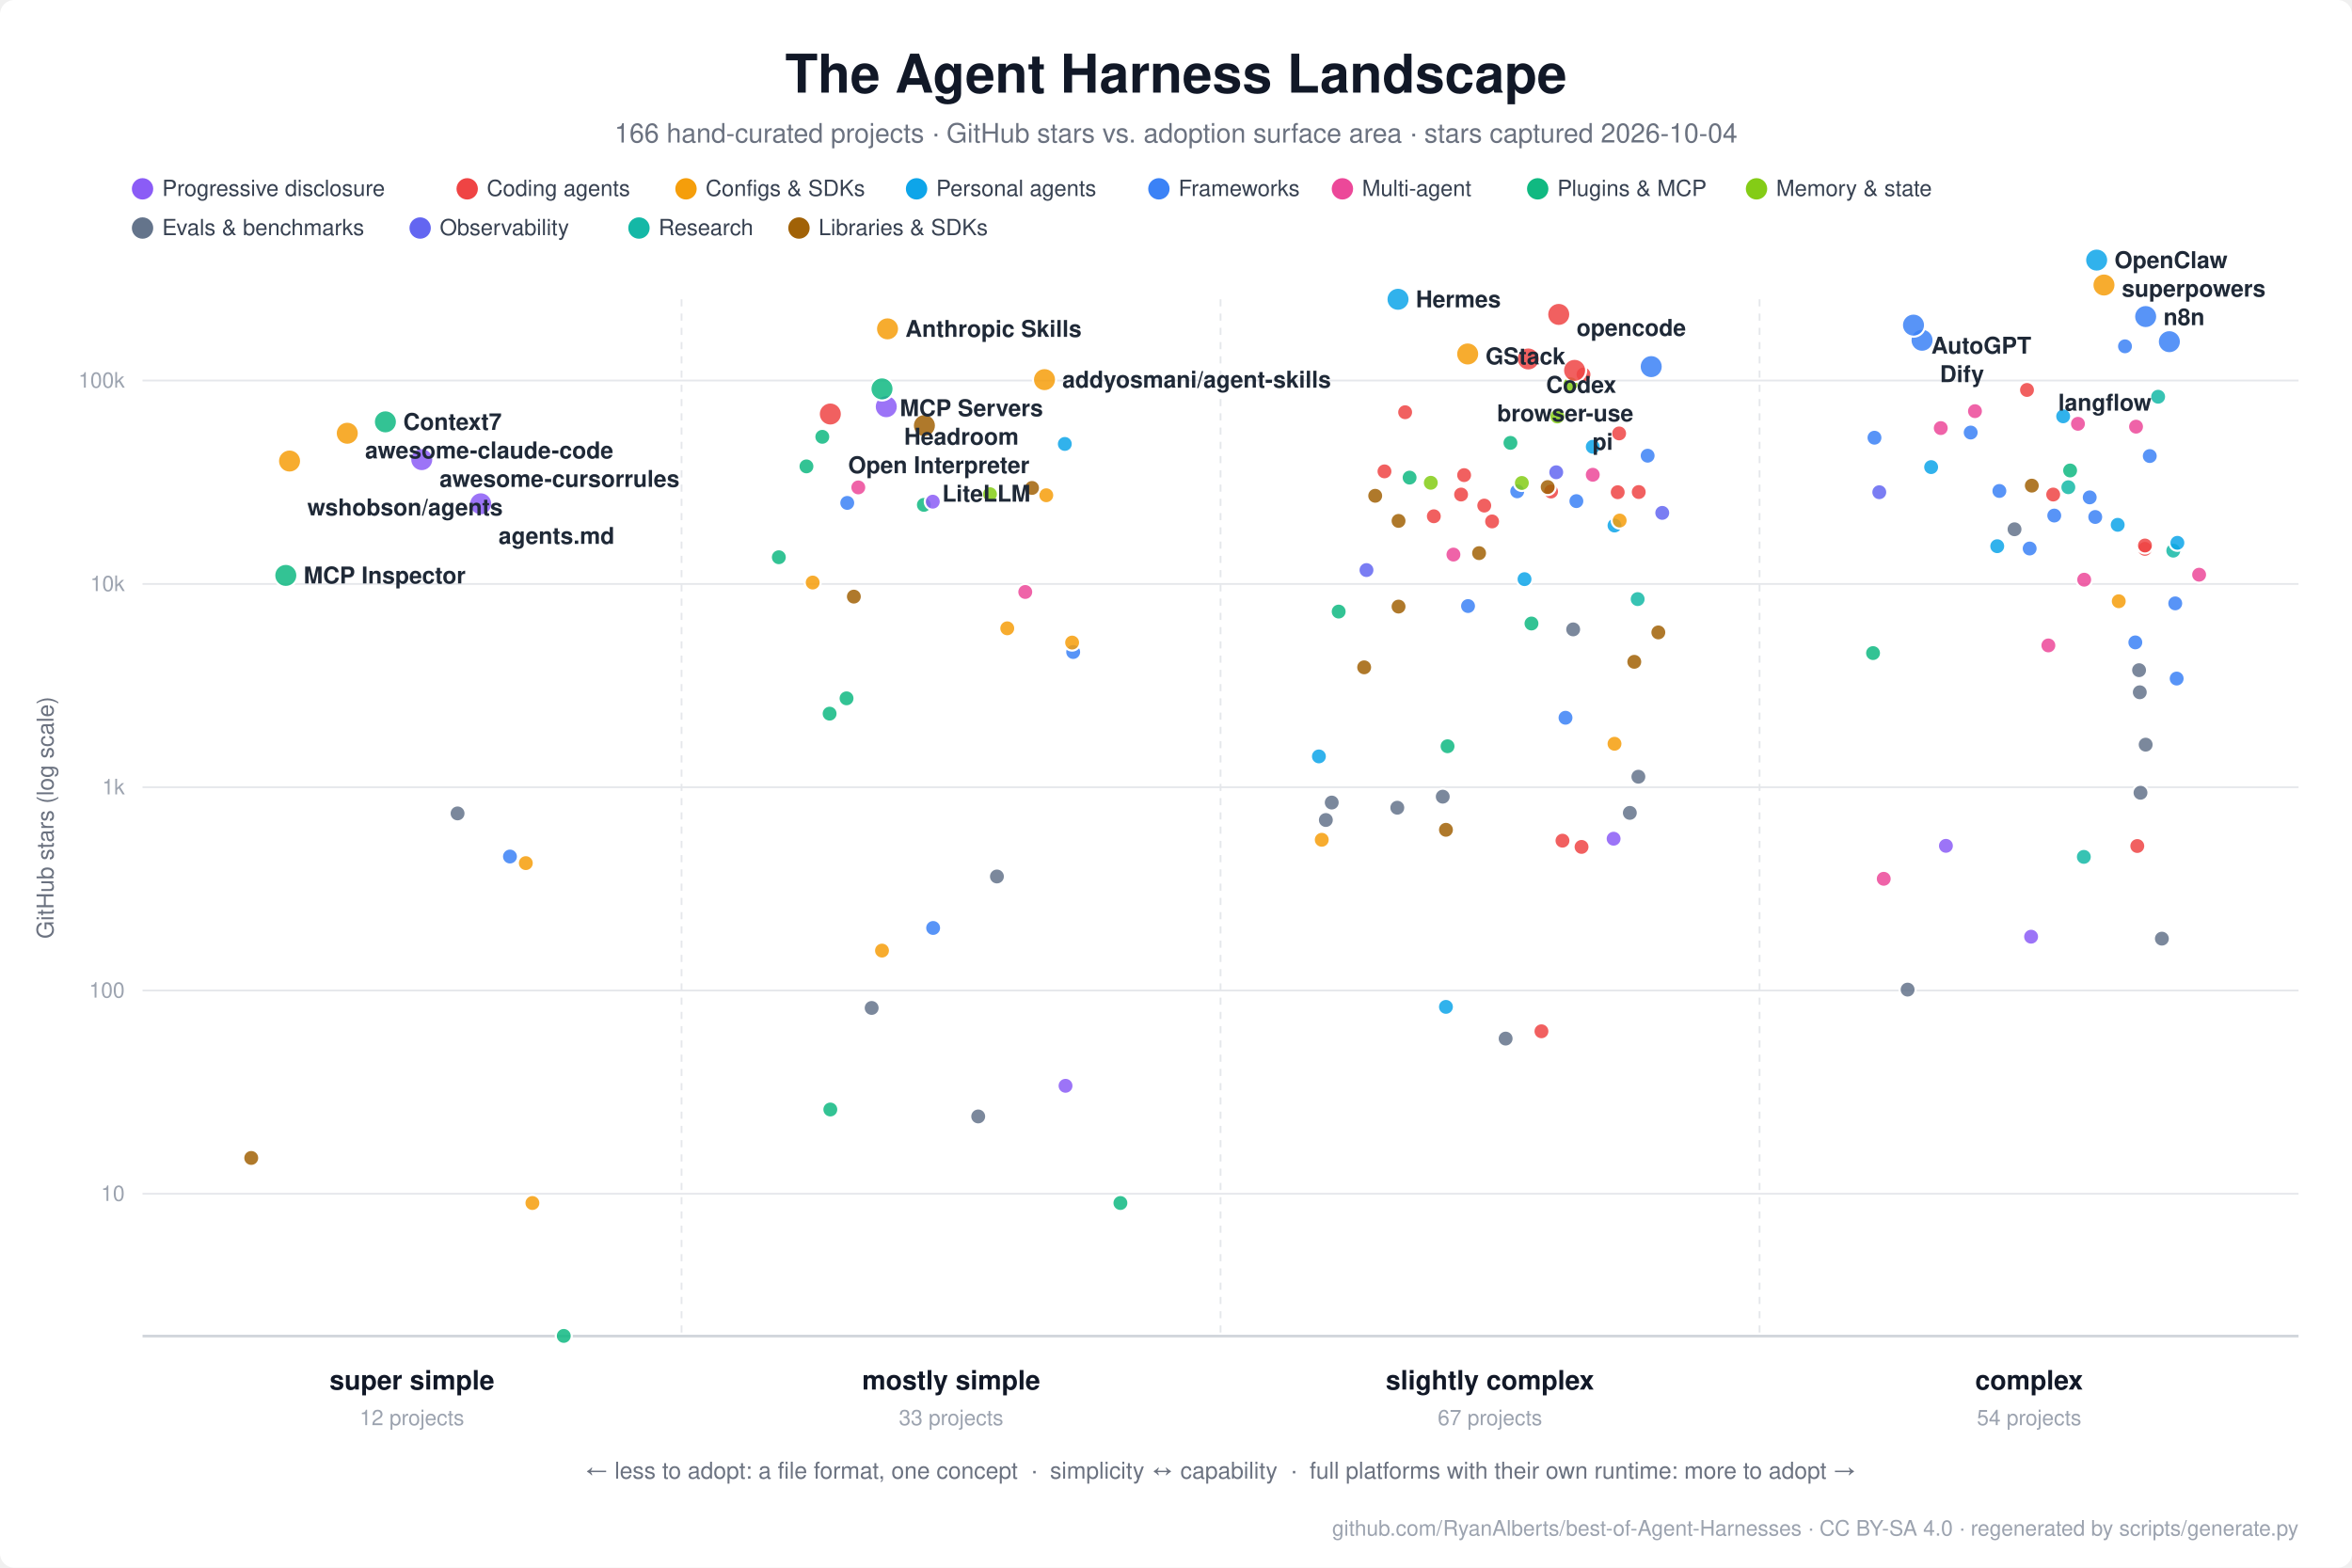
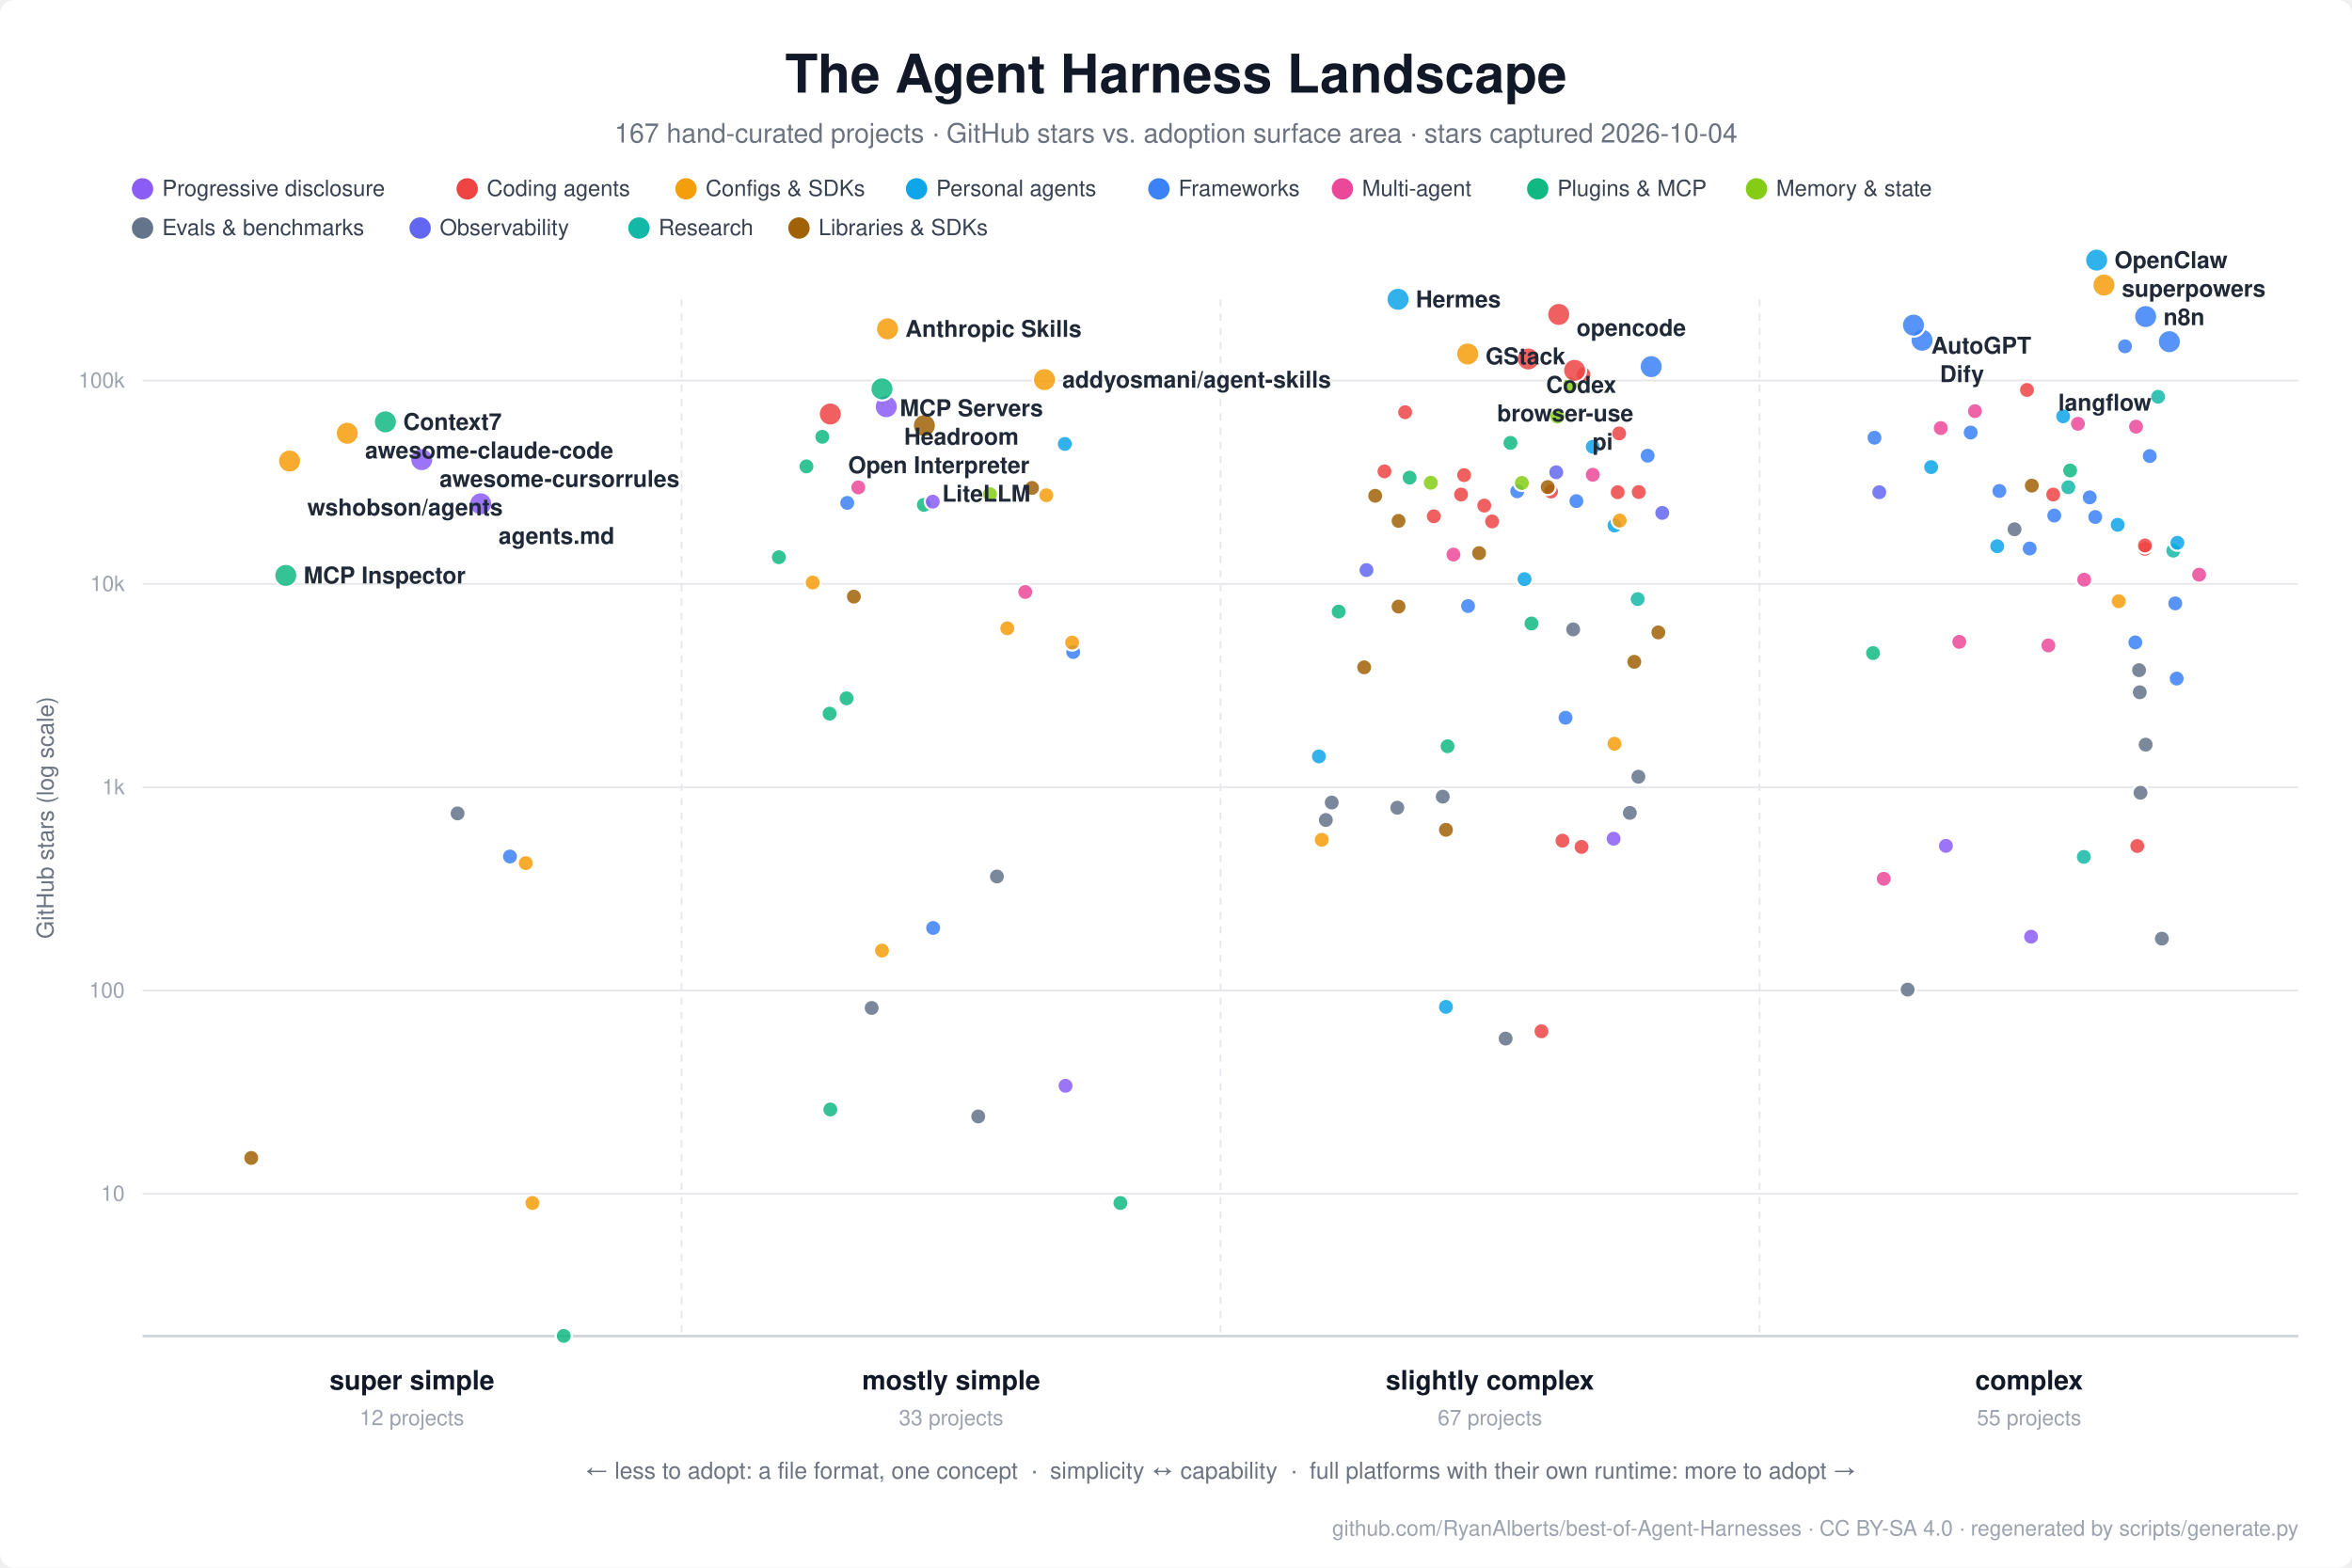
<svg xmlns="http://www.w3.org/2000/svg" viewBox="0 0 1320 880" font-family="-apple-system, 'Segoe UI', Helvetica, Arial, sans-serif">
  <rect width="1320" height="880" fill="#ffffff" rx="8" />
  <text x="660.0" y="52" text-anchor="middle" font-size="30" font-weight="700" fill="#111827">The Agent Harness Landscape</text>
-   <text x="660.0" y="80" text-anchor="middle" font-size="15" fill="#6b7280">166 hand-curated projects · GitHub stars vs. adoption surface area · stars captured 2026-10-04</text>
+   <text x="660.0" y="80" text-anchor="middle" font-size="15" fill="#6b7280">167 hand-curated projects · GitHub stars vs. adoption surface area · stars captured 2026-10-04</text>
  <circle cx="80" cy="106" r="6" fill="#8b5cf6" />
  <text x="91" y="110" font-size="12.5" fill="#374151">Progressive disclosure</text>
  <circle cx="262.2" cy="106" r="6" fill="#ef4444" />
  <text x="273.2" y="110" font-size="12.5" fill="#374151">Coding agents</text>
  <circle cx="385.0" cy="106" r="6" fill="#f59e0b" />
  <text x="396.0" y="110" font-size="12.5" fill="#374151">Configs &amp; SDKs</text>
  <circle cx="514.4" cy="106" r="6" fill="#0ea5e9" />
  <text x="525.4" y="110" font-size="12.5" fill="#374151">Personal agents</text>
  <circle cx="650.4" cy="106" r="6" fill="#3b82f6" />
  <text x="661.4" y="110" font-size="12.5" fill="#374151">Frameworks</text>
  <circle cx="753.4" cy="106" r="6" fill="#ec4899" />
  <text x="764.4" y="110" font-size="12.5" fill="#374151">Multi-agent</text>
  <circle cx="863.0" cy="106" r="6" fill="#10b981" />
  <text x="874.0" y="110" font-size="12.5" fill="#374151">Plugins &amp; MCP</text>
  <circle cx="985.8" cy="106" r="6" fill="#84cc16" />
  <text x="996.8" y="110" font-size="12.5" fill="#374151">Memory &amp; state</text>
  <circle cx="80" cy="128" r="6" fill="#64748b" />
  <text x="91" y="132" font-size="12.5" fill="#374151">Evals &amp; benchmarks</text>
  <circle cx="235.8" cy="128" r="6" fill="#6366f1" />
  <text x="246.8" y="132" font-size="12.5" fill="#374151">Observability</text>
  <circle cx="358.6" cy="128" r="6" fill="#14b8a6" />
  <text x="369.6" y="132" font-size="12.5" fill="#374151">Research</text>
  <circle cx="448.4" cy="128" r="6" fill="#a16207" />
  <text x="459.4" y="132" font-size="12.5" fill="#374151">Libraries &amp; SDKs</text>
  <line x1="80" y1="670.1" x2="1290" y2="670.1" stroke="#e5e7eb" stroke-width="1" />
  <text x="70" y="674.1" text-anchor="end" font-size="12" fill="#9ca3af">10</text>
  <line x1="80" y1="556.0" x2="1290" y2="556.0" stroke="#e5e7eb" stroke-width="1" />
  <text x="70" y="560.0" text-anchor="end" font-size="12" fill="#9ca3af">100</text>
  <line x1="80" y1="441.9" x2="1290" y2="441.9" stroke="#e5e7eb" stroke-width="1" />
  <text x="70" y="445.9" text-anchor="end" font-size="12" fill="#9ca3af">1k</text>
  <line x1="80" y1="327.8" x2="1290" y2="327.8" stroke="#e5e7eb" stroke-width="1" />
  <text x="70" y="331.8" text-anchor="end" font-size="12" fill="#9ca3af">10k</text>
  <line x1="80" y1="213.6" x2="1290" y2="213.6" stroke="#e5e7eb" stroke-width="1" />
  <text x="70" y="217.6" text-anchor="end" font-size="12" fill="#9ca3af">100k</text>
  <text x="30" y="459" font-size="13" fill="#6b7280" transform="rotate(-90 30 459)" text-anchor="middle">GitHub stars (log scale)</text>
  <text x="231.2" y="780" text-anchor="middle" font-size="15" font-weight="600" fill="#111827">super simple</text>
  <text x="231.2" y="800" text-anchor="middle" font-size="12" fill="#9ca3af">12 projects</text>
  <line x1="382.5" y1="168" x2="382.5" y2="750" stroke="#e5e7eb" stroke-width="1" stroke-dasharray="4 4" />
  <text x="533.8" y="780" text-anchor="middle" font-size="15" font-weight="600" fill="#111827">mostly simple</text>
  <text x="533.8" y="800" text-anchor="middle" font-size="12" fill="#9ca3af">33 projects</text>
  <line x1="685.0" y1="168" x2="685.0" y2="750" stroke="#e5e7eb" stroke-width="1" stroke-dasharray="4 4" />
  <text x="836.2" y="780" text-anchor="middle" font-size="15" font-weight="600" fill="#111827">slightly complex</text>
  <text x="836.2" y="800" text-anchor="middle" font-size="12" fill="#9ca3af">67 projects</text>
  <line x1="987.5" y1="168" x2="987.5" y2="750" stroke="#e5e7eb" stroke-width="1" stroke-dasharray="4 4" />
  <text x="1138.8" y="780" text-anchor="middle" font-size="15" font-weight="600" fill="#111827">complex</text>
-   <text x="1138.8" y="800" text-anchor="middle" font-size="12" fill="#9ca3af">54 projects</text>
+   <text x="1138.8" y="800" text-anchor="middle" font-size="12" fill="#9ca3af">55 projects</text>
  <line x1="80" y1="750" x2="1290" y2="750" stroke="#d1d5db" stroke-width="1.5" />
  <text x="685.0" y="830" text-anchor="middle" font-size="13" fill="#6b7280">←  less to adopt: a file format, one concept  ·  simplicity ↔ capability  ·  full platforms with their own runtime: more to adopt  →</text>
  <circle cx="316.4" cy="749.9" r="4.5" fill="#10b981" fill-opacity="0.85" stroke="#ffffff" stroke-width="1.2" />
  <circle cx="298.8" cy="675.3" r="4.5" fill="#f59e0b" fill-opacity="0.85" stroke="#ffffff" stroke-width="1.2" />
  <circle cx="628.8" cy="675.3" r="4.5" fill="#10b981" fill-opacity="0.85" stroke="#ffffff" stroke-width="1.2" />
  <circle cx="141.0" cy="650.0" r="4.5" fill="#a16207" fill-opacity="0.85" stroke="#ffffff" stroke-width="1.2" />
  <circle cx="549.0" cy="626.7" r="4.5" fill="#64748b" fill-opacity="0.85" stroke="#ffffff" stroke-width="1.2" />
  <circle cx="466.0" cy="622.8" r="4.5" fill="#10b981" fill-opacity="0.85" stroke="#ffffff" stroke-width="1.2" />
  <circle cx="598.0" cy="609.5" r="4.5" fill="#8b5cf6" fill-opacity="0.85" stroke="#ffffff" stroke-width="1.2" />
  <circle cx="845.0" cy="583.0" r="4.5" fill="#64748b" fill-opacity="0.85" stroke="#ffffff" stroke-width="1.2" />
  <circle cx="865.1" cy="578.9" r="4.5" fill="#ef4444" fill-opacity="0.85" stroke="#ffffff" stroke-width="1.2" />
  <circle cx="489.2" cy="565.8" r="4.5" fill="#64748b" fill-opacity="0.85" stroke="#ffffff" stroke-width="1.2" />
  <circle cx="811.5" cy="565.2" r="4.5" fill="#0ea5e9" fill-opacity="0.85" stroke="#ffffff" stroke-width="1.2" />
  <circle cx="1070.6" cy="555.5" r="4.5" fill="#64748b" fill-opacity="0.85" stroke="#ffffff" stroke-width="1.2" />
  <circle cx="495.0" cy="533.6" r="4.5" fill="#f59e0b" fill-opacity="0.85" stroke="#ffffff" stroke-width="1.2" />
  <circle cx="1213.3" cy="526.9" r="4.5" fill="#64748b" fill-opacity="0.85" stroke="#ffffff" stroke-width="1.2" />
  <circle cx="1139.9" cy="525.8" r="4.5" fill="#8b5cf6" fill-opacity="0.85" stroke="#ffffff" stroke-width="1.2" />
  <circle cx="523.7" cy="520.9" r="4.5" fill="#3b82f6" fill-opacity="0.85" stroke="#ffffff" stroke-width="1.2" />
  <circle cx="1057.2" cy="493.3" r="4.5" fill="#ec4899" fill-opacity="0.85" stroke="#ffffff" stroke-width="1.2" />
  <circle cx="559.5" cy="492.0" r="4.5" fill="#64748b" fill-opacity="0.85" stroke="#ffffff" stroke-width="1.2" />
  <circle cx="295.1" cy="484.5" r="4.5" fill="#f59e0b" fill-opacity="0.85" stroke="#ffffff" stroke-width="1.2" />
  <circle cx="1169.5" cy="481.0" r="4.5" fill="#14b8a6" fill-opacity="0.85" stroke="#ffffff" stroke-width="1.2" />
  <circle cx="286.2" cy="480.8" r="4.5" fill="#3b82f6" fill-opacity="0.85" stroke="#ffffff" stroke-width="1.2" />
  <circle cx="887.6" cy="475.4" r="4.5" fill="#ef4444" fill-opacity="0.85" stroke="#ffffff" stroke-width="1.2" />
  <circle cx="1199.5" cy="474.9" r="4.5" fill="#ef4444" fill-opacity="0.85" stroke="#ffffff" stroke-width="1.2" />
  <circle cx="1092.1" cy="474.8" r="4.5" fill="#8b5cf6" fill-opacity="0.85" stroke="#ffffff" stroke-width="1.2" />
  <circle cx="876.9" cy="471.9" r="4.5" fill="#ef4444" fill-opacity="0.85" stroke="#ffffff" stroke-width="1.2" />
  <circle cx="741.8" cy="471.4" r="4.5" fill="#f59e0b" fill-opacity="0.85" stroke="#ffffff" stroke-width="1.2" />
  <circle cx="905.6" cy="470.8" r="4.5" fill="#8b5cf6" fill-opacity="0.85" stroke="#ffffff" stroke-width="1.2" />
  <circle cx="811.5" cy="465.8" r="4.5" fill="#a16207" fill-opacity="0.85" stroke="#ffffff" stroke-width="1.2" />
  <circle cx="744.1" cy="460.3" r="4.5" fill="#64748b" fill-opacity="0.85" stroke="#ffffff" stroke-width="1.2" />
  <circle cx="256.8" cy="456.6" r="4.5" fill="#64748b" fill-opacity="0.85" stroke="#ffffff" stroke-width="1.2" />
  <circle cx="914.7" cy="456.3" r="4.5" fill="#64748b" fill-opacity="0.85" stroke="#ffffff" stroke-width="1.2" />
  <circle cx="784.2" cy="453.4" r="4.5" fill="#64748b" fill-opacity="0.85" stroke="#ffffff" stroke-width="1.2" />
  <circle cx="747.4" cy="450.5" r="4.5" fill="#64748b" fill-opacity="0.85" stroke="#ffffff" stroke-width="1.2" />
  <circle cx="809.7" cy="447.2" r="4.5" fill="#64748b" fill-opacity="0.85" stroke="#ffffff" stroke-width="1.2" />
  <circle cx="1201.3" cy="445.0" r="4.5" fill="#64748b" fill-opacity="0.85" stroke="#ffffff" stroke-width="1.2" />
  <circle cx="919.5" cy="436.0" r="4.5" fill="#64748b" fill-opacity="0.85" stroke="#ffffff" stroke-width="1.2" />
  <circle cx="740.2" cy="424.6" r="4.5" fill="#0ea5e9" fill-opacity="0.85" stroke="#ffffff" stroke-width="1.2" />
  <circle cx="812.4" cy="418.9" r="4.5" fill="#10b981" fill-opacity="0.85" stroke="#ffffff" stroke-width="1.2" />
  <circle cx="1204.2" cy="418.0" r="4.5" fill="#64748b" fill-opacity="0.85" stroke="#ffffff" stroke-width="1.2" />
  <circle cx="906.1" cy="417.5" r="4.5" fill="#f59e0b" fill-opacity="0.85" stroke="#ffffff" stroke-width="1.2" />
  <circle cx="878.6" cy="402.9" r="4.5" fill="#3b82f6" fill-opacity="0.85" stroke="#ffffff" stroke-width="1.2" />
  <circle cx="465.6" cy="400.6" r="4.5" fill="#10b981" fill-opacity="0.85" stroke="#ffffff" stroke-width="1.2" />
  <circle cx="475.1" cy="392.0" r="4.5" fill="#10b981" fill-opacity="0.85" stroke="#ffffff" stroke-width="1.2" />
  <circle cx="1200.9" cy="388.6" r="4.5" fill="#64748b" fill-opacity="0.85" stroke="#ffffff" stroke-width="1.2" />
  <circle cx="1221.6" cy="380.9" r="4.5" fill="#3b82f6" fill-opacity="0.85" stroke="#ffffff" stroke-width="1.2" />
  <circle cx="1200.5" cy="376.2" r="4.5" fill="#64748b" fill-opacity="0.85" stroke="#ffffff" stroke-width="1.2" />
  <circle cx="765.6" cy="374.6" r="4.5" fill="#a16207" fill-opacity="0.85" stroke="#ffffff" stroke-width="1.2" />
  <circle cx="917.2" cy="371.5" r="4.5" fill="#a16207" fill-opacity="0.85" stroke="#ffffff" stroke-width="1.2" />
  <circle cx="1051.2" cy="366.6" r="4.5" fill="#10b981" fill-opacity="0.85" stroke="#ffffff" stroke-width="1.2" />
  <circle cx="602.3" cy="366.0" r="4.5" fill="#3b82f6" fill-opacity="0.85" stroke="#ffffff" stroke-width="1.2" />
  <circle cx="1149.6" cy="362.3" r="4.5" fill="#ec4899" fill-opacity="0.85" stroke="#ffffff" stroke-width="1.2" />
  <circle cx="601.7" cy="360.7" r="4.5" fill="#f59e0b" fill-opacity="0.85" stroke="#ffffff" stroke-width="1.2" />
  <circle cx="1198.4" cy="360.6" r="4.5" fill="#3b82f6" fill-opacity="0.85" stroke="#ffffff" stroke-width="1.2" />
+   <circle cx="1099.6" cy="360.3" r="4.5" fill="#ec4899" fill-opacity="0.85" stroke="#ffffff" stroke-width="1.2" />
  <circle cx="930.7" cy="355.0" r="4.5" fill="#a16207" fill-opacity="0.85" stroke="#ffffff" stroke-width="1.2" />
  <circle cx="882.9" cy="353.3" r="4.5" fill="#64748b" fill-opacity="0.85" stroke="#ffffff" stroke-width="1.2" />
  <circle cx="565.3" cy="352.7" r="4.5" fill="#f59e0b" fill-opacity="0.85" stroke="#ffffff" stroke-width="1.2" />
  <circle cx="859.5" cy="350.0" r="4.5" fill="#10b981" fill-opacity="0.85" stroke="#ffffff" stroke-width="1.2" />
  <circle cx="751.3" cy="343.3" r="4.5" fill="#10b981" fill-opacity="0.85" stroke="#ffffff" stroke-width="1.2" />
  <circle cx="784.9" cy="340.5" r="4.5" fill="#a16207" fill-opacity="0.85" stroke="#ffffff" stroke-width="1.2" />
  <circle cx="823.9" cy="340.2" r="4.5" fill="#3b82f6" fill-opacity="0.85" stroke="#ffffff" stroke-width="1.2" />
  <circle cx="1220.8" cy="338.7" r="4.5" fill="#3b82f6" fill-opacity="0.85" stroke="#ffffff" stroke-width="1.2" />
  <circle cx="1189.1" cy="337.5" r="4.5" fill="#f59e0b" fill-opacity="0.85" stroke="#ffffff" stroke-width="1.2" />
  <circle cx="919.1" cy="336.3" r="4.5" fill="#14b8a6" fill-opacity="0.85" stroke="#ffffff" stroke-width="1.2" />
  <circle cx="479.2" cy="334.9" r="4.5" fill="#a16207" fill-opacity="0.85" stroke="#ffffff" stroke-width="1.2" />
  <circle cx="575.4" cy="332.3" r="4.5" fill="#ec4899" fill-opacity="0.85" stroke="#ffffff" stroke-width="1.2" />
  <circle cx="456.1" cy="327.0" r="4.5" fill="#f59e0b" fill-opacity="0.85" stroke="#ffffff" stroke-width="1.2" />
  <circle cx="1169.7" cy="325.4" r="4.5" fill="#ec4899" fill-opacity="0.85" stroke="#ffffff" stroke-width="1.2" />
  <circle cx="855.6" cy="325.1" r="4.5" fill="#0ea5e9" fill-opacity="0.85" stroke="#ffffff" stroke-width="1.2" />
  <circle cx="160.4" cy="323.0" r="6.5" fill="#10b981" fill-opacity="0.85" stroke="#ffffff" stroke-width="1.2" />
  <circle cx="1234.2" cy="322.6" r="4.5" fill="#ec4899" fill-opacity="0.85" stroke="#ffffff" stroke-width="1.2" />
  <circle cx="766.9" cy="320.0" r="4.5" fill="#6366f1" fill-opacity="0.85" stroke="#ffffff" stroke-width="1.2" />
  <circle cx="437.1" cy="312.8" r="4.5" fill="#10b981" fill-opacity="0.85" stroke="#ffffff" stroke-width="1.2" />
  <circle cx="815.7" cy="311.3" r="4.5" fill="#ec4899" fill-opacity="0.85" stroke="#ffffff" stroke-width="1.2" />
  <circle cx="830.1" cy="310.5" r="4.5" fill="#a16207" fill-opacity="0.85" stroke="#ffffff" stroke-width="1.2" />
  <circle cx="1219.7" cy="309.1" r="4.5" fill="#14b8a6" fill-opacity="0.85" stroke="#ffffff" stroke-width="1.2" />
  <circle cx="1203.8" cy="308.1" r="4.5" fill="#ef4444" fill-opacity="0.85" stroke="#ffffff" stroke-width="1.2" />
  <circle cx="1139.1" cy="307.9" r="4.5" fill="#3b82f6" fill-opacity="0.85" stroke="#ffffff" stroke-width="1.2" />
  <circle cx="1120.9" cy="306.6" r="4.5" fill="#0ea5e9" fill-opacity="0.85" stroke="#ffffff" stroke-width="1.2" />
  <circle cx="1203.8" cy="306.2" r="4.5" fill="#ef4444" fill-opacity="0.85" stroke="#ffffff" stroke-width="1.2" />
  <circle cx="1222.0" cy="304.7" r="4.5" fill="#0ea5e9" fill-opacity="0.85" stroke="#ffffff" stroke-width="1.2" />
  <circle cx="1130.6" cy="297.1" r="4.5" fill="#64748b" fill-opacity="0.85" stroke="#ffffff" stroke-width="1.2" />
  <circle cx="906.1" cy="295.0" r="4.5" fill="#0ea5e9" fill-opacity="0.85" stroke="#ffffff" stroke-width="1.2" />
  <circle cx="1188.5" cy="294.6" r="4.5" fill="#0ea5e9" fill-opacity="0.85" stroke="#ffffff" stroke-width="1.2" />
  <circle cx="837.4" cy="292.7" r="4.5" fill="#ef4444" fill-opacity="0.85" stroke="#ffffff" stroke-width="1.2" />
  <circle cx="784.9" cy="292.4" r="4.5" fill="#a16207" fill-opacity="0.85" stroke="#ffffff" stroke-width="1.2" />
  <circle cx="909.0" cy="292.2" r="4.5" fill="#f59e0b" fill-opacity="0.85" stroke="#ffffff" stroke-width="1.2" />
  <circle cx="1175.9" cy="290.2" r="4.5" fill="#3b82f6" fill-opacity="0.85" stroke="#ffffff" stroke-width="1.2" />
  <circle cx="804.7" cy="289.8" r="4.5" fill="#ef4444" fill-opacity="0.85" stroke="#ffffff" stroke-width="1.2" />
  <circle cx="1152.9" cy="289.4" r="4.5" fill="#3b82f6" fill-opacity="0.85" stroke="#ffffff" stroke-width="1.2" />
  <circle cx="932.9" cy="287.9" r="4.5" fill="#6366f1" fill-opacity="0.85" stroke="#ffffff" stroke-width="1.2" />
  <circle cx="833.0" cy="283.8" r="4.5" fill="#ef4444" fill-opacity="0.85" stroke="#ffffff" stroke-width="1.2" />
  <circle cx="518.5" cy="283.4" r="4.5" fill="#10b981" fill-opacity="0.85" stroke="#ffffff" stroke-width="1.2" />
  <circle cx="269.8" cy="282.8" r="6.5" fill="#8b5cf6" fill-opacity="0.85" stroke="#ffffff" stroke-width="1.2" />
  <circle cx="475.5" cy="282.3" r="4.5" fill="#3b82f6" fill-opacity="0.85" stroke="#ffffff" stroke-width="1.2" />
  <circle cx="523.5" cy="281.6" r="4.5" fill="#8b5cf6" fill-opacity="0.85" stroke="#ffffff" stroke-width="1.2" />
  <circle cx="884.7" cy="281.3" r="4.5" fill="#3b82f6" fill-opacity="0.85" stroke="#ffffff" stroke-width="1.2" />
  <circle cx="1172.8" cy="279.2" r="4.5" fill="#3b82f6" fill-opacity="0.85" stroke="#ffffff" stroke-width="1.2" />
  <circle cx="771.8" cy="278.3" r="4.5" fill="#a16207" fill-opacity="0.85" stroke="#ffffff" stroke-width="1.2" />
  <circle cx="587.2" cy="278.0" r="4.5" fill="#f59e0b" fill-opacity="0.85" stroke="#ffffff" stroke-width="1.2" />
  <circle cx="820.0" cy="277.6" r="4.5" fill="#ef4444" fill-opacity="0.85" stroke="#ffffff" stroke-width="1.2" />
  <circle cx="1152.3" cy="277.6" r="4.5" fill="#ef4444" fill-opacity="0.85" stroke="#ffffff" stroke-width="1.2" />
  <circle cx="555.6" cy="277.4" r="4.5" fill="#84cc16" fill-opacity="0.85" stroke="#ffffff" stroke-width="1.2" />
  <circle cx="1054.7" cy="276.3" r="4.5" fill="#6366f1" fill-opacity="0.85" stroke="#ffffff" stroke-width="1.2" />
  <circle cx="907.9" cy="276.3" r="4.5" fill="#ef4444" fill-opacity="0.85" stroke="#ffffff" stroke-width="1.2" />
  <circle cx="919.7" cy="276.2" r="4.5" fill="#ef4444" fill-opacity="0.85" stroke="#ffffff" stroke-width="1.2" />
  <circle cx="870.5" cy="275.9" r="4.5" fill="#ef4444" fill-opacity="0.85" stroke="#ffffff" stroke-width="1.2" />
  <circle cx="851.5" cy="275.8" r="4.5" fill="#3b82f6" fill-opacity="0.85" stroke="#ffffff" stroke-width="1.2" />
  <circle cx="1122.1" cy="275.6" r="4.5" fill="#3b82f6" fill-opacity="0.85" stroke="#ffffff" stroke-width="1.2" />
  <circle cx="579.2" cy="273.9" r="4.5" fill="#a16207" fill-opacity="0.85" stroke="#ffffff" stroke-width="1.2" />
  <circle cx="481.7" cy="273.6" r="4.5" fill="#ec4899" fill-opacity="0.85" stroke="#ffffff" stroke-width="1.2" />
  <circle cx="1160.8" cy="273.5" r="4.5" fill="#14b8a6" fill-opacity="0.85" stroke="#ffffff" stroke-width="1.2" />
  <circle cx="868.6" cy="273.4" r="4.5" fill="#a16207" fill-opacity="0.85" stroke="#ffffff" stroke-width="1.2" />
  <circle cx="1140.3" cy="272.6" r="4.5" fill="#a16207" fill-opacity="0.85" stroke="#ffffff" stroke-width="1.2" />
  <circle cx="854.1" cy="271.1" r="4.5" fill="#84cc16" fill-opacity="0.85" stroke="#ffffff" stroke-width="1.2" />
  <circle cx="803.0" cy="271.0" r="4.5" fill="#84cc16" fill-opacity="0.85" stroke="#ffffff" stroke-width="1.2" />
  <circle cx="791.1" cy="268.1" r="4.5" fill="#10b981" fill-opacity="0.85" stroke="#ffffff" stroke-width="1.2" />
  <circle cx="821.7" cy="266.7" r="4.5" fill="#ef4444" fill-opacity="0.85" stroke="#ffffff" stroke-width="1.2" />
  <circle cx="893.9" cy="266.5" r="4.5" fill="#ec4899" fill-opacity="0.85" stroke="#ffffff" stroke-width="1.2" />
  <circle cx="873.4" cy="265.1" r="4.5" fill="#6366f1" fill-opacity="0.85" stroke="#ffffff" stroke-width="1.2" />
  <circle cx="777.0" cy="264.6" r="4.5" fill="#ef4444" fill-opacity="0.85" stroke="#ffffff" stroke-width="1.2" />
  <circle cx="1161.8" cy="264.1" r="4.5" fill="#10b981" fill-opacity="0.85" stroke="#ffffff" stroke-width="1.2" />
  <circle cx="1083.8" cy="262.2" r="4.5" fill="#0ea5e9" fill-opacity="0.85" stroke="#ffffff" stroke-width="1.2" />
  <circle cx="452.6" cy="261.8" r="4.5" fill="#10b981" fill-opacity="0.85" stroke="#ffffff" stroke-width="1.2" />
  <circle cx="162.5" cy="258.8" r="6.5" fill="#f59e0b" fill-opacity="0.85" stroke="#ffffff" stroke-width="1.2" />
  <circle cx="236.7" cy="258.0" r="6.5" fill="#8b5cf6" fill-opacity="0.85" stroke="#ffffff" stroke-width="1.2" />
  <circle cx="1206.5" cy="256.0" r="4.5" fill="#3b82f6" fill-opacity="0.85" stroke="#ffffff" stroke-width="1.2" />
  <circle cx="924.7" cy="255.8" r="4.5" fill="#3b82f6" fill-opacity="0.85" stroke="#ffffff" stroke-width="1.2" />
  <circle cx="893.9" cy="250.8" r="4.5" fill="#0ea5e9" fill-opacity="0.85" stroke="#ffffff" stroke-width="1.2" />
  <circle cx="597.6" cy="249.2" r="4.5" fill="#0ea5e9" fill-opacity="0.85" stroke="#ffffff" stroke-width="1.2" />
  <circle cx="847.7" cy="248.6" r="4.5" fill="#10b981" fill-opacity="0.85" stroke="#ffffff" stroke-width="1.2" />
  <circle cx="1052.0" cy="245.7" r="4.5" fill="#3b82f6" fill-opacity="0.85" stroke="#ffffff" stroke-width="1.2" />
  <circle cx="461.5" cy="245.2" r="4.5" fill="#10b981" fill-opacity="0.85" stroke="#ffffff" stroke-width="1.2" />
  <circle cx="908.7" cy="243.3" r="4.5" fill="#ef4444" fill-opacity="0.85" stroke="#ffffff" stroke-width="1.2" />
  <circle cx="194.9" cy="243.2" r="6.5" fill="#f59e0b" fill-opacity="0.85" stroke="#ffffff" stroke-width="1.2" />
  <circle cx="1106.0" cy="242.8" r="4.5" fill="#3b82f6" fill-opacity="0.85" stroke="#ffffff" stroke-width="1.2" />
  <circle cx="1089.2" cy="240.3" r="4.5" fill="#ec4899" fill-opacity="0.85" stroke="#ffffff" stroke-width="1.2" />
  <circle cx="1198.8" cy="239.5" r="4.5" fill="#ec4899" fill-opacity="0.85" stroke="#ffffff" stroke-width="1.2" />
  <circle cx="518.8" cy="238.9" r="6.5" fill="#a16207" fill-opacity="0.85" stroke="#ffffff" stroke-width="1.2" />
  <circle cx="1166.2" cy="237.9" r="4.5" fill="#ec4899" fill-opacity="0.85" stroke="#ffffff" stroke-width="1.2" />
  <circle cx="216.3" cy="236.8" r="6.5" fill="#10b981" fill-opacity="0.85" stroke="#ffffff" stroke-width="1.2" />
  <circle cx="874.0" cy="233.8" r="4.5" fill="#84cc16" fill-opacity="0.85" stroke="#ffffff" stroke-width="1.2" />
  <circle cx="1157.9" cy="233.7" r="4.5" fill="#0ea5e9" fill-opacity="0.85" stroke="#ffffff" stroke-width="1.2" />
  <circle cx="466.0" cy="232.4" r="6.5" fill="#ef4444" fill-opacity="0.85" stroke="#ffffff" stroke-width="1.2" />
  <circle cx="788.6" cy="231.4" r="4.5" fill="#ef4444" fill-opacity="0.85" stroke="#ffffff" stroke-width="1.2" />
  <circle cx="1108.4" cy="230.8" r="4.5" fill="#ec4899" fill-opacity="0.85" stroke="#ffffff" stroke-width="1.2" />
  <circle cx="497.4" cy="228.3" r="6.5" fill="#8b5cf6" fill-opacity="0.85" stroke="#ffffff" stroke-width="1.2" />
  <circle cx="1211.2" cy="222.7" r="4.5" fill="#14b8a6" fill-opacity="0.85" stroke="#ffffff" stroke-width="1.2" />
  <circle cx="1137.6" cy="218.9" r="4.5" fill="#ef4444" fill-opacity="0.85" stroke="#ffffff" stroke-width="1.2" />
  <circle cx="495.0" cy="218.3" r="6.5" fill="#10b981" fill-opacity="0.85" stroke="#ffffff" stroke-width="1.2" />
  <circle cx="881.4" cy="215.7" r="4.5" fill="#84cc16" fill-opacity="0.85" stroke="#ffffff" stroke-width="1.2" />
  <circle cx="586.2" cy="213.1" r="6.5" fill="#f59e0b" fill-opacity="0.85" stroke="#ffffff" stroke-width="1.2" />
  <circle cx="888.7" cy="210.2" r="4.5" fill="#ef4444" fill-opacity="0.85" stroke="#ffffff" stroke-width="1.2" />
  <circle cx="883.7" cy="207.9" r="6.5" fill="#ef4444" fill-opacity="0.85" stroke="#ffffff" stroke-width="1.2" />
  <circle cx="926.7" cy="205.8" r="6.5" fill="#3b82f6" fill-opacity="0.85" stroke="#ffffff" stroke-width="1.2" />
  <circle cx="857.7" cy="201.5" r="6.5" fill="#ef4444" fill-opacity="0.85" stroke="#ffffff" stroke-width="1.2" />
  <circle cx="823.7" cy="198.7" r="6.5" fill="#f59e0b" fill-opacity="0.85" stroke="#ffffff" stroke-width="1.2" />
  <circle cx="1192.6" cy="194.4" r="4.5" fill="#3b82f6" fill-opacity="0.85" stroke="#ffffff" stroke-width="1.2" />
  <circle cx="1217.5" cy="191.8" r="6.5" fill="#3b82f6" fill-opacity="0.85" stroke="#ffffff" stroke-width="1.2" />
  <circle cx="1078.7" cy="191.0" r="6.5" fill="#3b82f6" fill-opacity="0.85" stroke="#ffffff" stroke-width="1.2" />
  <circle cx="498.1" cy="184.6" r="6.5" fill="#f59e0b" fill-opacity="0.85" stroke="#ffffff" stroke-width="1.2" />
  <circle cx="1073.9" cy="182.5" r="6.5" fill="#3b82f6" fill-opacity="0.85" stroke="#ffffff" stroke-width="1.2" />
  <circle cx="1204.2" cy="177.7" r="6.5" fill="#3b82f6" fill-opacity="0.85" stroke="#ffffff" stroke-width="1.2" />
  <circle cx="874.8" cy="176.5" r="6.5" fill="#ef4444" fill-opacity="0.85" stroke="#ffffff" stroke-width="1.2" />
  <circle cx="784.6" cy="168.0" r="6.5" fill="#0ea5e9" fill-opacity="0.85" stroke="#ffffff" stroke-width="1.2" />
  <circle cx="1180.8" cy="160.0" r="6.5" fill="#f59e0b" fill-opacity="0.85" stroke="#ffffff" stroke-width="1.2" />
  <circle cx="1176.7" cy="146.0" r="6.5" fill="#0ea5e9" fill-opacity="0.85" stroke="#ffffff" stroke-width="1.2" />
  <text x="226.3" y="241.3" text-anchor="start" font-size="13" font-weight="600" fill="#1f2937">Context7</text>
  <text x="204.9" y="257.3" text-anchor="start" font-size="13" font-weight="600" fill="#1f2937">awesome-claude-code</text>
  <text x="246.7" y="273.3" text-anchor="start" font-size="13" font-weight="600" fill="#1f2937">awesome-cursorrules</text>
  <text x="172.5" y="289.3" text-anchor="start" font-size="13" font-weight="600" fill="#1f2937">wshobson/agents</text>
  <text x="279.8" y="305.3" text-anchor="start" font-size="13" font-weight="600" fill="#1f2937">agents.md</text>
  <text x="170.4" y="327.5" text-anchor="start" font-size="13" font-weight="600" fill="#1f2937">MCP Inspector</text>
  <text x="508.1" y="189.1" text-anchor="start" font-size="13" font-weight="600" fill="#1f2937">Anthropic Skills</text>
  <text x="596.2" y="217.6" text-anchor="start" font-size="13" font-weight="600" fill="#1f2937">addyosmani/agent-skills</text>
  <text x="505.0" y="233.6" text-anchor="start" font-size="13" font-weight="600" fill="#1f2937">MCP Servers</text>
  <text x="507.4" y="249.6" text-anchor="start" font-size="13" font-weight="600" fill="#1f2937">Headroom</text>
  <text x="476.0" y="265.6" text-anchor="start" font-size="13" font-weight="600" fill="#1f2937">Open Interpreter</text>
  <text x="528.8" y="281.6" text-anchor="start" font-size="13" font-weight="600" fill="#1f2937">LiteLLM</text>
  <text x="794.6" y="172.5" text-anchor="start" font-size="13" font-weight="600" fill="#1f2937">Hermes</text>
  <text x="884.8" y="188.5" text-anchor="start" font-size="13" font-weight="600" fill="#1f2937">opencode</text>
  <text x="833.7" y="204.5" text-anchor="start" font-size="13" font-weight="600" fill="#1f2937">GStack</text>
  <text x="867.7" y="220.5" text-anchor="start" font-size="13" font-weight="600" fill="#1f2937">Codex</text>
  <text x="916.7" y="236.5" text-anchor="end" font-size="13" font-weight="600" fill="#1f2937">browser-use</text>
  <text x="893.7" y="252.5" text-anchor="start" font-size="13" font-weight="600" fill="#1f2937">pi</text>
  <text x="1186.7" y="150.5" text-anchor="start" font-size="13" font-weight="600" fill="#1f2937">OpenClaw</text>
  <text x="1190.8" y="166.5" text-anchor="start" font-size="13" font-weight="600" fill="#1f2937">superpowers</text>
  <text x="1214.2" y="182.5" text-anchor="start" font-size="13" font-weight="600" fill="#1f2937">n8n</text>
  <text x="1083.9" y="198.5" text-anchor="start" font-size="13" font-weight="600" fill="#1f2937">AutoGPT</text>
  <text x="1088.7" y="214.5" text-anchor="start" font-size="13" font-weight="600" fill="#1f2937">Dify</text>
  <text x="1207.5" y="230.5" text-anchor="end" font-size="13" font-weight="600" fill="#1f2937">langflow</text>
  <text x="1290" y="862" text-anchor="end" font-size="12" fill="#9ca3af">github.com/RyanAlberts/best-of-Agent-Harnesses · CC BY-SA 4.0 · regenerated by scripts/generate.py</text>
</svg>
